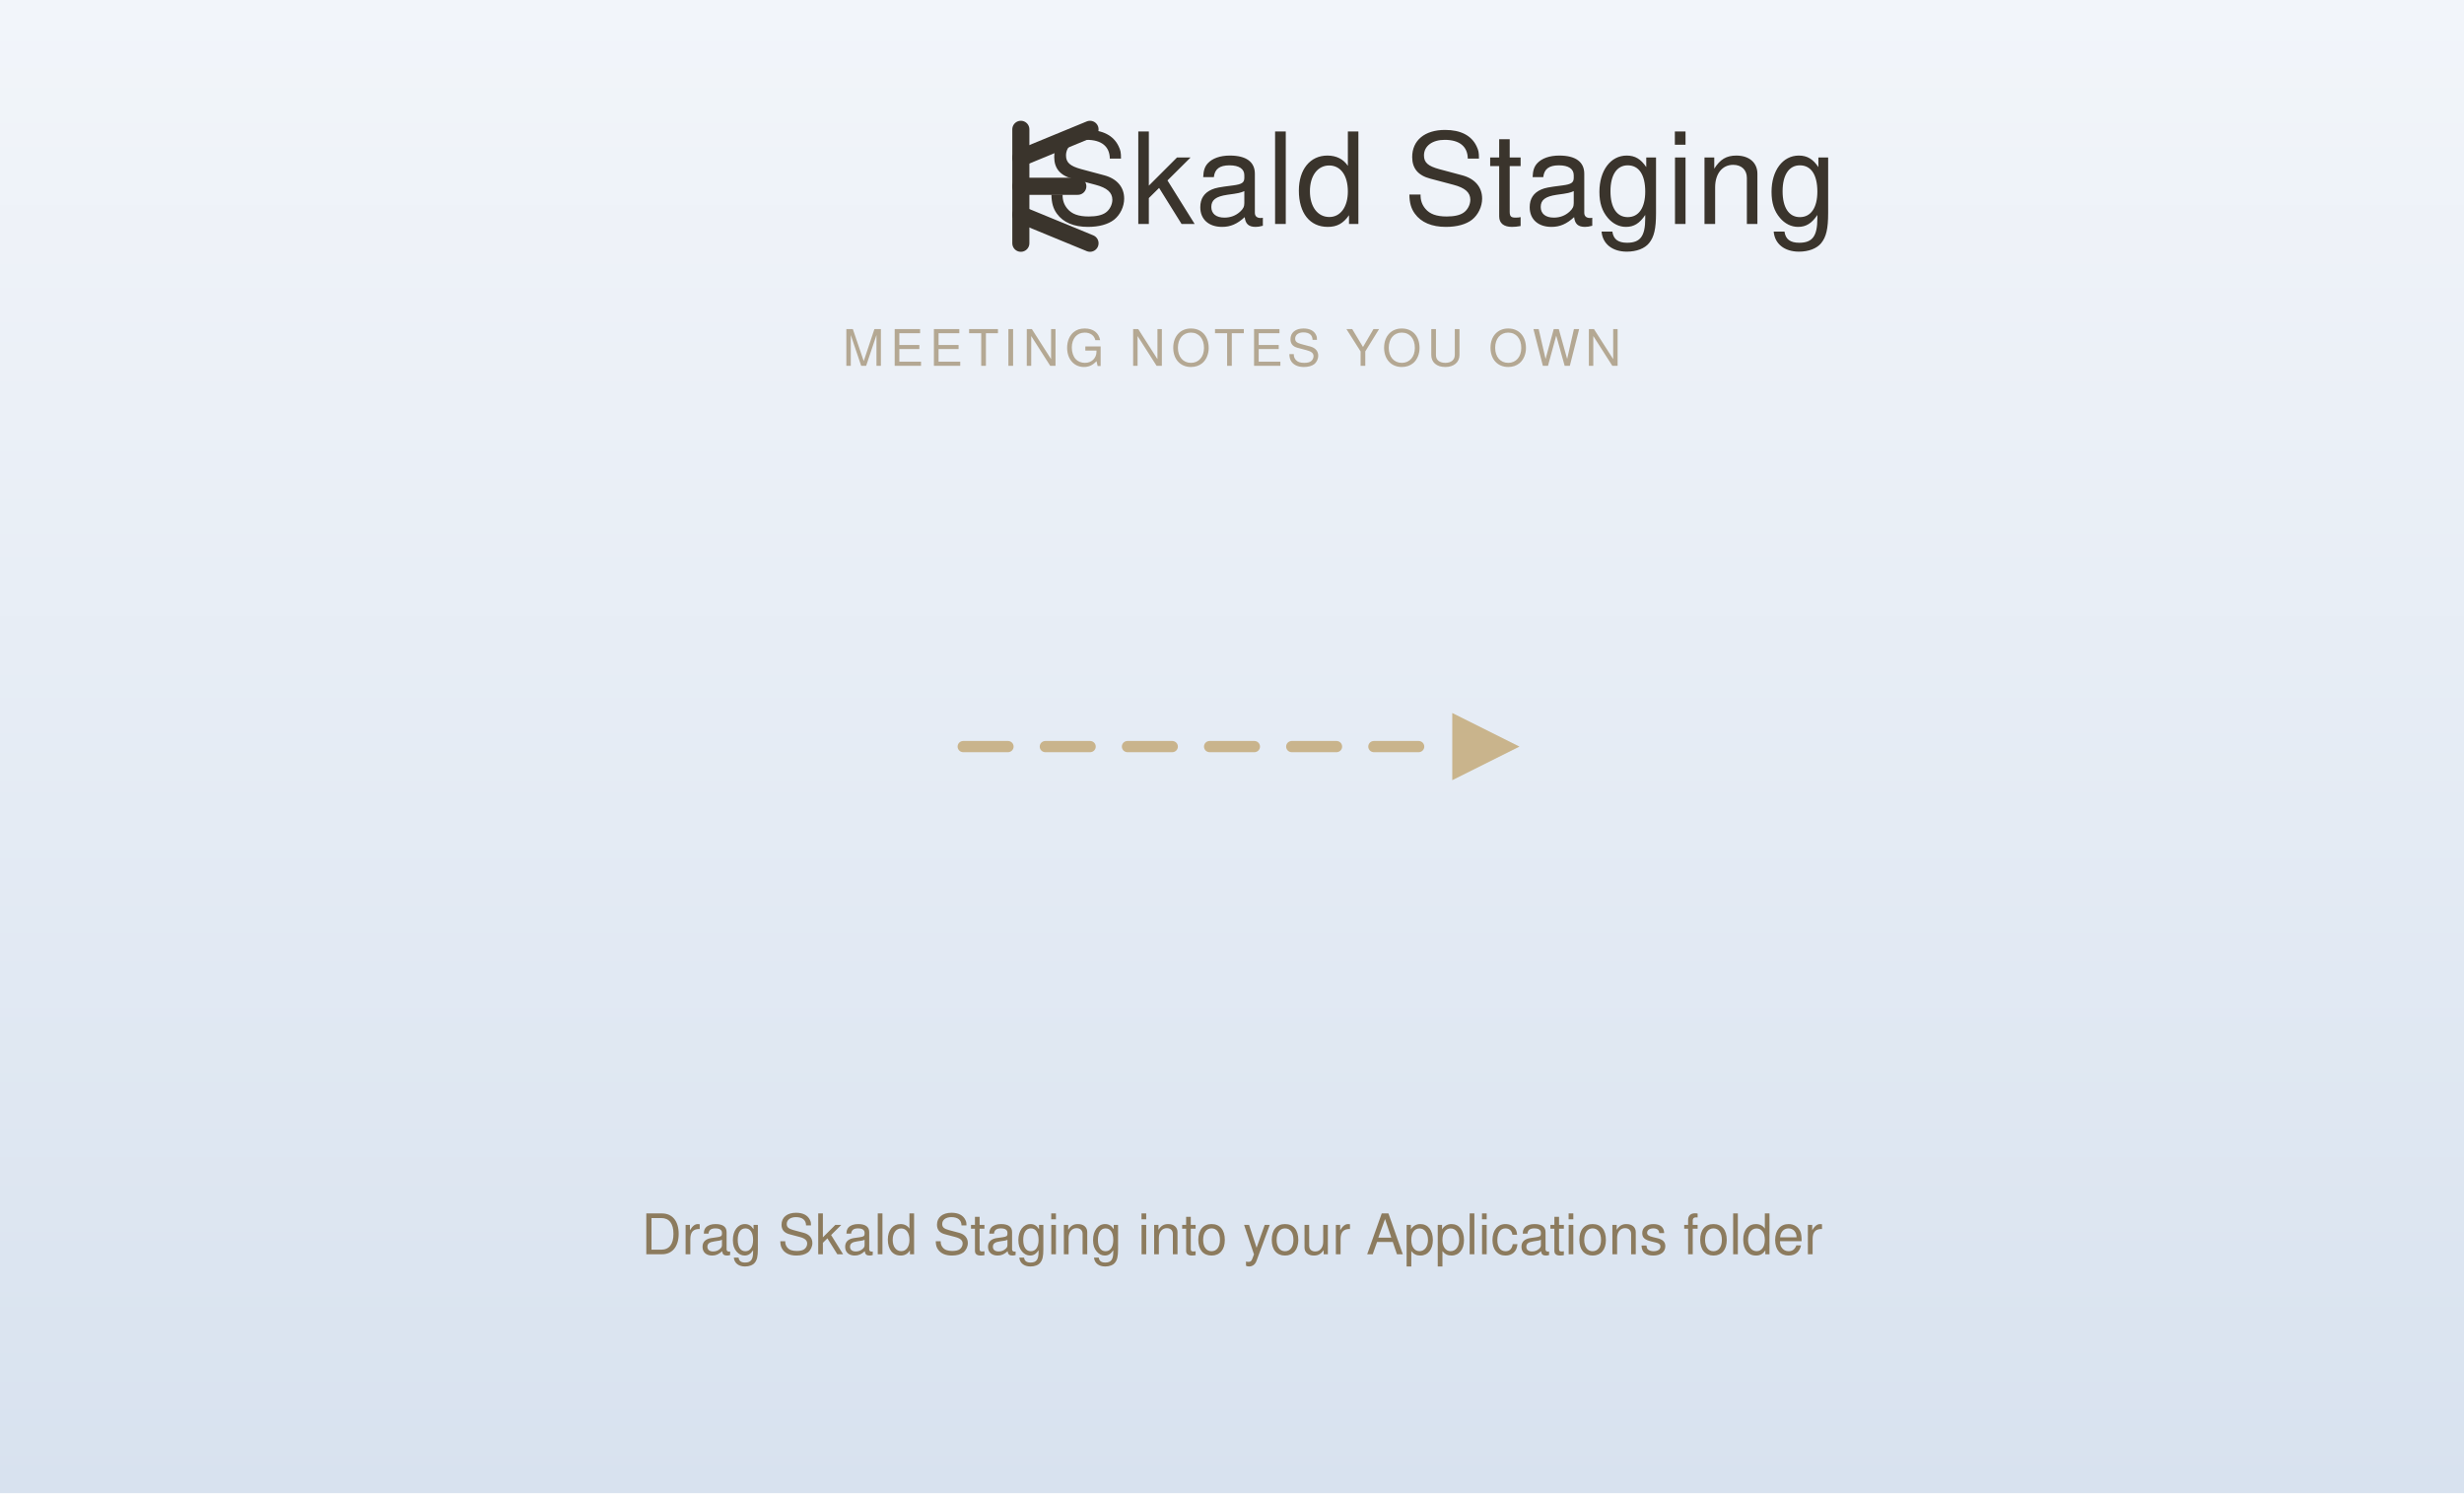
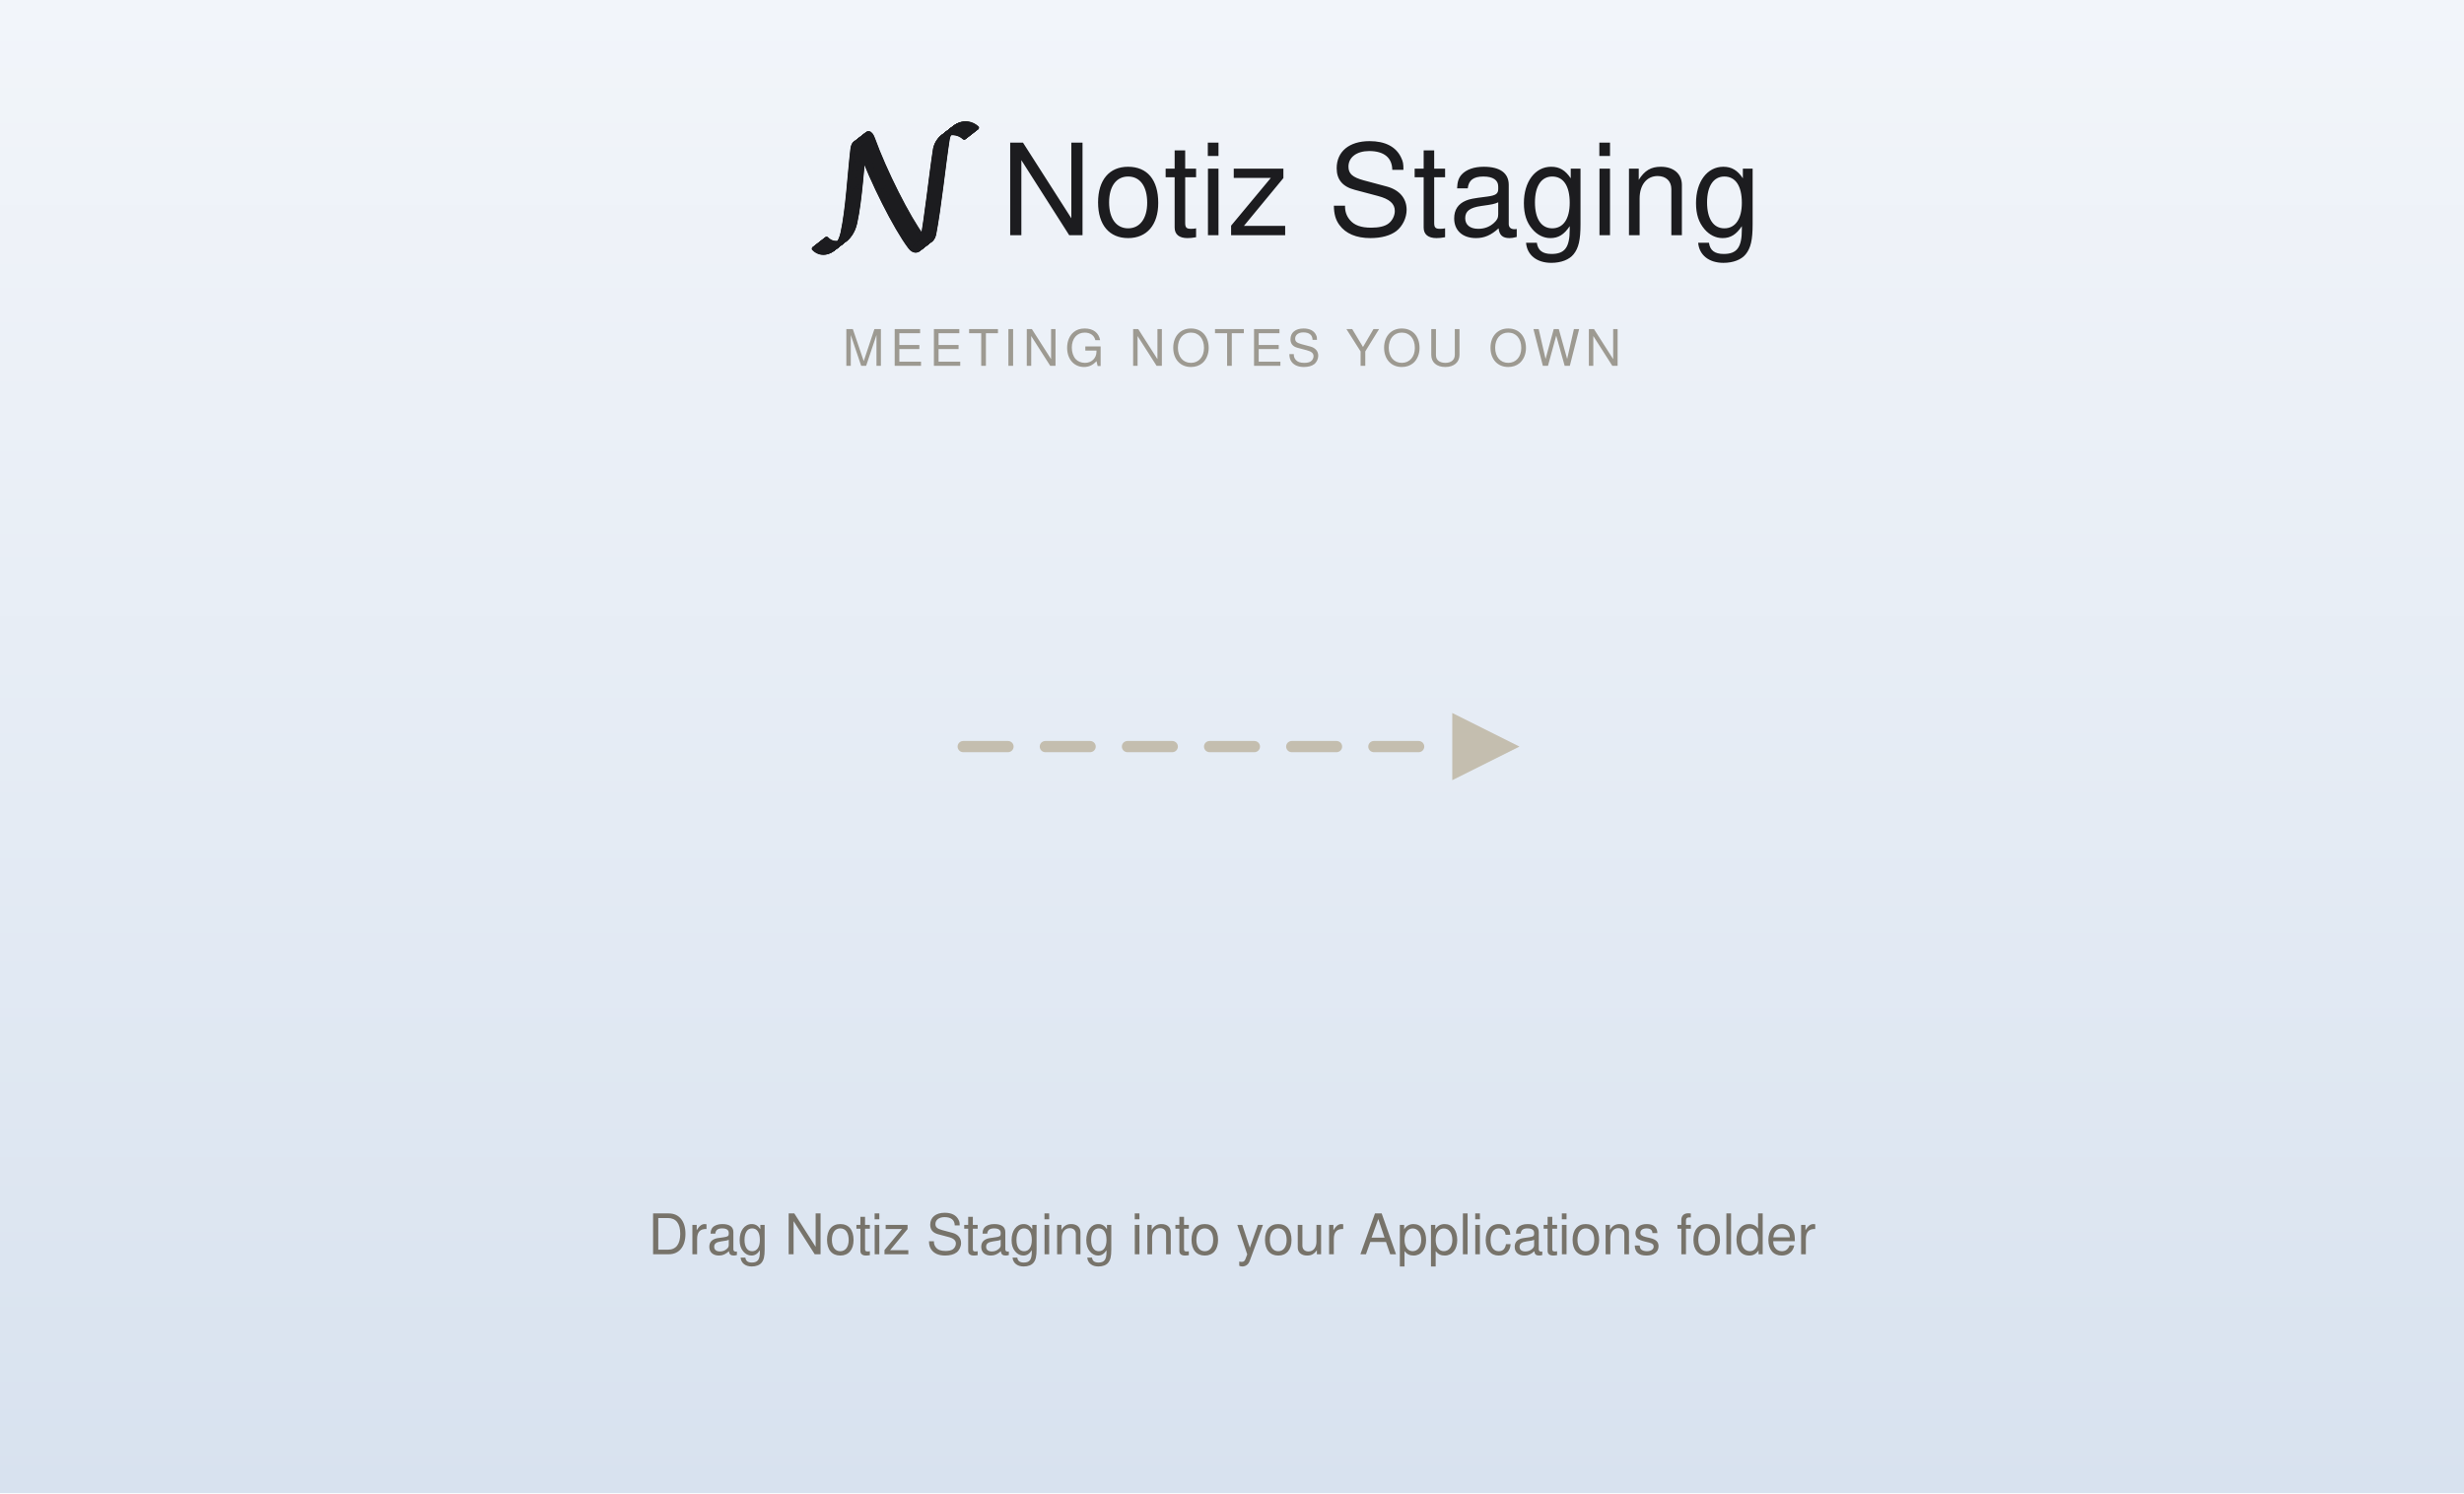
<svg xmlns="http://www.w3.org/2000/svg" width="1320" height="800" viewBox="0 0 1320 800">
  <defs>
-     <linearGradient id="parchment" gradientUnits="userSpaceOnUse" x1="0" y1="0" x2="0" y2="800">
+     <linearGradient id="paper" gradientUnits="userSpaceOnUse" x1="0" y1="0" x2="0" y2="800">
      <stop offset="0" stop-color="#F2F5FA" />
      <stop offset="0.55" stop-color="#E4EBF4" />
      <stop offset="1" stop-color="#D8E2EF" />
    </linearGradient>
  </defs>
-   <rect width="1320" height="800" fill="url(#parchment)" />
-   <g transform="translate(512,44) scale(0.109)">
-     <g fill="none" stroke="#3A342C" stroke-width="84" stroke-linecap="round" stroke-linejoin="round">
-       <path d="M320 232 L320 792" />
-       <path d="M320 372 L660 232" />
-       <path d="M320 512 L600 512" />
-       <path d="M320 652 L660 792" />
+   <rect width="1320" height="800" fill="url(#paper)" />
+   <g transform="translate(408,30) scale(0.14)">
+     <g transform="translate(-12,18)" fill="none" stroke="#1C1C1F" stroke-width="14" stroke-linecap="round" stroke-linejoin="round" opacity="1">
+       <path d="M236 700 C270 736 330 712 346 640 C366 548 372 420 384 318 C388 288 404 290 414 318 C458 440 548 620 604 694 C620 716 642 712 648 684 C668 580 684 420 700 318 C712 262 772 240 812 276" transform="translate(-25.22,19.70)" />
+       <path d="M236 700 C270 736 330 712 346 640 C366 548 372 420 384 318 C388 288 404 290 414 318 C458 440 548 620 604 694 C620 716 642 712 648 684 C668 580 684 420 700 318 C712 262 772 240 812 276" transform="translate(-24.17,18.88)" />
+       <path d="M236 700 C270 736 330 712 346 640 C366 548 372 420 384 318 C388 288 404 290 414 318 C458 440 548 620 604 694 C620 716 642 712 648 684 C668 580 684 420 700 318 C712 262 772 240 812 276" transform="translate(-23.11,18.06)" />
+       <path d="M236 700 C270 736 330 712 346 640 C366 548 372 420 384 318 C388 288 404 290 414 318 C458 440 548 620 604 694 C620 716 642 712 648 684 C668 580 684 420 700 318 C712 262 772 240 812 276" transform="translate(-22.06,17.24)" />
+       <path d="M236 700 C270 736 330 712 346 640 C366 548 372 420 384 318 C388 288 404 290 414 318 C458 440 548 620 604 694 C620 716 642 712 648 684 C668 580 684 420 700 318 C712 262 772 240 812 276" transform="translate(-21.01,16.42)" />
+       <path d="M236 700 C270 736 330 712 346 640 C366 548 372 420 384 318 C388 288 404 290 414 318 C458 440 548 620 604 694 C620 716 642 712 648 684 C668 580 684 420 700 318 C712 262 772 240 812 276" transform="translate(-19.96,15.60)" />
+       <path d="M236 700 C270 736 330 712 346 640 C366 548 372 420 384 318 C388 288 404 290 414 318 C458 440 548 620 604 694 C620 716 642 712 648 684 C668 580 684 420 700 318 C712 262 772 240 812 276" transform="translate(-18.91,14.78)" />
+       <path d="M236 700 C270 736 330 712 346 640 C366 548 372 420 384 318 C388 288 404 290 414 318 C458 440 548 620 604 694 C620 716 642 712 648 684 C668 580 684 420 700 318 C712 262 772 240 812 276" transform="translate(-17.86,13.95)" />
+       <path d="M236 700 C270 736 330 712 346 640 C366 548 372 420 384 318 C388 288 404 290 414 318 C458 440 548 620 604 694 C620 716 642 712 648 684 C668 580 684 420 700 318 C712 262 772 240 812 276" transform="translate(-16.81,13.13)" />
+       <path d="M236 700 C270 736 330 712 346 640 C366 548 372 420 384 318 C388 288 404 290 414 318 C458 440 548 620 604 694 C620 716 642 712 648 684 C668 580 684 420 700 318 C712 262 772 240 812 276" transform="translate(-15.76,12.31)" />
+       <path d="M236 700 C270 736 330 712 346 640 C366 548 372 420 384 318 C388 288 404 290 414 318 C458 440 548 620 604 694 C620 716 642 712 648 684 C668 580 684 420 700 318 C712 262 772 240 812 276" transform="translate(-14.71,11.49)" />
+       <path d="M236 700 C270 736 330 712 346 640 C366 548 372 420 384 318 C388 288 404 290 414 318 C458 440 548 620 604 694 C620 716 642 712 648 684 C668 580 684 420 700 318 C712 262 772 240 812 276" transform="translate(-13.66,10.67)" />
+       <path d="M236 700 C270 736 330 712 346 640 C366 548 372 420 384 318 C388 288 404 290 414 318 C458 440 548 620 604 694 C620 716 642 712 648 684 C668 580 684 420 700 318 C712 262 772 240 812 276" transform="translate(-12.61,9.85)" />
+       <path d="M236 700 C270 736 330 712 346 640 C366 548 372 420 384 318 C388 288 404 290 414 318 C458 440 548 620 604 694 C620 716 642 712 648 684 C668 580 684 420 700 318 C712 262 772 240 812 276" transform="translate(-11.56,9.03)" />
+       <path d="M236 700 C270 736 330 712 346 640 C366 548 372 420 384 318 C388 288 404 290 414 318 C458 440 548 620 604 694 C620 716 642 712 648 684 C668 580 684 420 700 318 C712 262 772 240 812 276" transform="translate(-10.51,8.21)" />
+       <path d="M236 700 C270 736 330 712 346 640 C366 548 372 420 384 318 C388 288 404 290 414 318 C458 440 548 620 604 694 C620 716 642 712 648 684 C668 580 684 420 700 318 C712 262 772 240 812 276" transform="translate(-9.46,7.39)" />
+       <path d="M236 700 C270 736 330 712 346 640 C366 548 372 420 384 318 C388 288 404 290 414 318 C458 440 548 620 604 694 C620 716 642 712 648 684 C668 580 684 420 700 318 C712 262 772 240 812 276" transform="translate(-8.41,6.57)" />
+       <path d="M236 700 C270 736 330 712 346 640 C366 548 372 420 384 318 C388 288 404 290 414 318 C458 440 548 620 604 694 C620 716 642 712 648 684 C668 580 684 420 700 318 C712 262 772 240 812 276" transform="translate(-7.35,5.75)" />
+       <path d="M236 700 C270 736 330 712 346 640 C366 548 372 420 384 318 C388 288 404 290 414 318 C458 440 548 620 604 694 C620 716 642 712 648 684 C668 580 684 420 700 318 C712 262 772 240 812 276" transform="translate(-6.30,4.93)" />
+       <path d="M236 700 C270 736 330 712 346 640 C366 548 372 420 384 318 C388 288 404 290 414 318 C458 440 548 620 604 694 C620 716 642 712 648 684 C668 580 684 420 700 318 C712 262 772 240 812 276" transform="translate(-5.25,4.10)" />
+       <path d="M236 700 C270 736 330 712 346 640 C366 548 372 420 384 318 C388 288 404 290 414 318 C458 440 548 620 604 694 C620 716 642 712 648 684 C668 580 684 420 700 318 C712 262 772 240 812 276" transform="translate(-4.20,3.28)" />
+       <path d="M236 700 C270 736 330 712 346 640 C366 548 372 420 384 318 C388 288 404 290 414 318 C458 440 548 620 604 694 C620 716 642 712 648 684 C668 580 684 420 700 318 C712 262 772 240 812 276" transform="translate(-3.15,2.46)" />
+       <path d="M236 700 C270 736 330 712 346 640 C366 548 372 420 384 318 C388 288 404 290 414 318 C458 440 548 620 604 694 C620 716 642 712 648 684 C668 580 684 420 700 318 C712 262 772 240 812 276" transform="translate(-2.10,1.64)" />
+       <path d="M236 700 C270 736 330 712 346 640 C366 548 372 420 384 318 C388 288 404 290 414 318 C458 440 548 620 604 694 C620 716 642 712 648 684 C668 580 684 420 700 318 C712 262 772 240 812 276" transform="translate(-1.05,0.82)" />
+       <path d="M236 700 C270 736 330 712 346 640 C366 548 372 420 384 318 C388 288 404 290 414 318 C458 440 548 620 604 694 C620 716 642 712 648 684 C668 580 684 420 700 318 C712 262 772 240 812 276" transform="translate(0.00,0.00)" />
+       <path d="M236 700 C270 736 330 712 346 640 C366 548 372 420 384 318 C388 288 404 290 414 318 C458 440 548 620 604 694 C620 716 642 712 648 684 C668 580 684 420 700 318 C712 262 772 240 812 276" transform="translate(1.05,-0.82)" />
+       <path d="M236 700 C270 736 330 712 346 640 C366 548 372 420 384 318 C388 288 404 290 414 318 C458 440 548 620 604 694 C620 716 642 712 648 684 C668 580 684 420 700 318 C712 262 772 240 812 276" transform="translate(2.10,-1.64)" />
+       <path d="M236 700 C270 736 330 712 346 640 C366 548 372 420 384 318 C388 288 404 290 414 318 C458 440 548 620 604 694 C620 716 642 712 648 684 C668 580 684 420 700 318 C712 262 772 240 812 276" transform="translate(3.15,-2.46)" />
+       <path d="M236 700 C270 736 330 712 346 640 C366 548 372 420 384 318 C388 288 404 290 414 318 C458 440 548 620 604 694 C620 716 642 712 648 684 C668 580 684 420 700 318 C712 262 772 240 812 276" transform="translate(4.20,-3.28)" />
+       <path d="M236 700 C270 736 330 712 346 640 C366 548 372 420 384 318 C388 288 404 290 414 318 C458 440 548 620 604 694 C620 716 642 712 648 684 C668 580 684 420 700 318 C712 262 772 240 812 276" transform="translate(5.25,-4.10)" />
+       <path d="M236 700 C270 736 330 712 346 640 C366 548 372 420 384 318 C388 288 404 290 414 318 C458 440 548 620 604 694 C620 716 642 712 648 684 C668 580 684 420 700 318 C712 262 772 240 812 276" transform="translate(6.30,-4.93)" />
+       <path d="M236 700 C270 736 330 712 346 640 C366 548 372 420 384 318 C388 288 404 290 414 318 C458 440 548 620 604 694 C620 716 642 712 648 684 C668 580 684 420 700 318 C712 262 772 240 812 276" transform="translate(7.35,-5.75)" />
+       <path d="M236 700 C270 736 330 712 346 640 C366 548 372 420 384 318 C388 288 404 290 414 318 C458 440 548 620 604 694 C620 716 642 712 648 684 C668 580 684 420 700 318 C712 262 772 240 812 276" transform="translate(8.41,-6.57)" />
+       <path d="M236 700 C270 736 330 712 346 640 C366 548 372 420 384 318 C388 288 404 290 414 318 C458 440 548 620 604 694 C620 716 642 712 648 684 C668 580 684 420 700 318 C712 262 772 240 812 276" transform="translate(9.46,-7.39)" />
+       <path d="M236 700 C270 736 330 712 346 640 C366 548 372 420 384 318 C388 288 404 290 414 318 C458 440 548 620 604 694 C620 716 642 712 648 684 C668 580 684 420 700 318 C712 262 772 240 812 276" transform="translate(10.51,-8.21)" />
+       <path d="M236 700 C270 736 330 712 346 640 C366 548 372 420 384 318 C388 288 404 290 414 318 C458 440 548 620 604 694 C620 716 642 712 648 684 C668 580 684 420 700 318 C712 262 772 240 812 276" transform="translate(11.56,-9.03)" />
+       <path d="M236 700 C270 736 330 712 346 640 C366 548 372 420 384 318 C388 288 404 290 414 318 C458 440 548 620 604 694 C620 716 642 712 648 684 C668 580 684 420 700 318 C712 262 772 240 812 276" transform="translate(12.61,-9.85)" />
+       <path d="M236 700 C270 736 330 712 346 640 C366 548 372 420 384 318 C388 288 404 290 414 318 C458 440 548 620 604 694 C620 716 642 712 648 684 C668 580 684 420 700 318 C712 262 772 240 812 276" transform="translate(13.66,-10.67)" />
+       <path d="M236 700 C270 736 330 712 346 640 C366 548 372 420 384 318 C388 288 404 290 414 318 C458 440 548 620 604 694 C620 716 642 712 648 684 C668 580 684 420 700 318 C712 262 772 240 812 276" transform="translate(14.71,-11.49)" />
+       <path d="M236 700 C270 736 330 712 346 640 C366 548 372 420 384 318 C388 288 404 290 414 318 C458 440 548 620 604 694 C620 716 642 712 648 684 C668 580 684 420 700 318 C712 262 772 240 812 276" transform="translate(15.76,-12.31)" />
+       <path d="M236 700 C270 736 330 712 346 640 C366 548 372 420 384 318 C388 288 404 290 414 318 C458 440 548 620 604 694 C620 716 642 712 648 684 C668 580 684 420 700 318 C712 262 772 240 812 276" transform="translate(16.81,-13.13)" />
+       <path d="M236 700 C270 736 330 712 346 640 C366 548 372 420 384 318 C388 288 404 290 414 318 C458 440 548 620 604 694 C620 716 642 712 648 684 C668 580 684 420 700 318 C712 262 772 240 812 276" transform="translate(17.86,-13.95)" />
+       <path d="M236 700 C270 736 330 712 346 640 C366 548 372 420 384 318 C388 288 404 290 414 318 C458 440 548 620 604 694 C620 716 642 712 648 684 C668 580 684 420 700 318 C712 262 772 240 812 276" transform="translate(18.91,-14.78)" />
+       <path d="M236 700 C270 736 330 712 346 640 C366 548 372 420 384 318 C388 288 404 290 414 318 C458 440 548 620 604 694 C620 716 642 712 648 684 C668 580 684 420 700 318 C712 262 772 240 812 276" transform="translate(19.96,-15.60)" />
+       <path d="M236 700 C270 736 330 712 346 640 C366 548 372 420 384 318 C388 288 404 290 414 318 C458 440 548 620 604 694 C620 716 642 712 648 684 C668 580 684 420 700 318 C712 262 772 240 812 276" transform="translate(21.01,-16.42)" />
+       <path d="M236 700 C270 736 330 712 346 640 C366 548 372 420 384 318 C388 288 404 290 414 318 C458 440 548 620 604 694 C620 716 642 712 648 684 C668 580 684 420 700 318 C712 262 772 240 812 276" transform="translate(22.06,-17.24)" />
+       <path d="M236 700 C270 736 330 712 346 640 C366 548 372 420 384 318 C388 288 404 290 414 318 C458 440 548 620 604 694 C620 716 642 712 648 684 C668 580 684 420 700 318 C712 262 772 240 812 276" transform="translate(23.11,-18.06)" />
+       <path d="M236 700 C270 736 330 712 346 640 C366 548 372 420 384 318 C388 288 404 290 414 318 C458 440 548 620 604 694 C620 716 642 712 648 684 C668 580 684 420 700 318 C712 262 772 240 812 276" transform="translate(24.17,-18.88)" />
+       <path d="M236 700 C270 736 330 712 346 640 C366 548 372 420 384 318 C388 288 404 290 414 318 C458 440 548 620 604 694 C620 716 642 712 648 684 C668 580 684 420 700 318 C712 262 772 240 812 276" transform="translate(25.22,-19.70)" />
    </g>
  </g>
-   <text x="560" y="120" fill="#3A342C" font-family="Helvetica Neue, Helvetica, Arial, sans-serif" font-size="68" font-weight="500" letter-spacing="0.5">Skald Staging</text>
-   <text x="660" y="196" fill="#A29071" fill-opacity="0.75" text-anchor="middle" font-family="Helvetica Neue, Helvetica, Arial, sans-serif" font-size="27" font-weight="400" letter-spacing="3">MEETING NOTES YOU OWN</text>
-   <g stroke="#C9B48C" stroke-width="6" stroke-linecap="round" fill="none">
+   <text x="536" y="126" fill="#1C1C1F" font-family="Helvetica Neue, Helvetica, Arial, sans-serif" font-size="68" font-weight="500" letter-spacing="0.5">Notiz Staging</text>
+   <text x="660" y="196" fill="#8A8578" fill-opacity="0.8" text-anchor="middle" font-family="Helvetica Neue, Helvetica, Arial, sans-serif" font-size="27" font-weight="400" letter-spacing="3">MEETING NOTES YOU OWN</text>
+   <g stroke="#C4BEAF" stroke-width="6" stroke-linecap="round" fill="none">
    <path d="M516 400 L772 400" stroke-dasharray="24 20" />
  </g>
-   <path d="M778 382 L814 400 L778 418 Z" fill="#C9B48C" />
-   <text x="660" y="672" fill="#8C7B5E" text-anchor="middle" font-family="Helvetica Neue, Helvetica, Arial, sans-serif" font-size="30" font-weight="400">Drag Skald Staging into your Applications folder</text>
+   <path d="M778 382 L814 400 L778 418 Z" fill="#C4BEAF" />
+   <text x="660" y="672" fill="#77736A" text-anchor="middle" font-family="Helvetica Neue, Helvetica, Arial, sans-serif" font-size="30" font-weight="400">Drag Notiz Staging into your Applications folder</text>
</svg>
